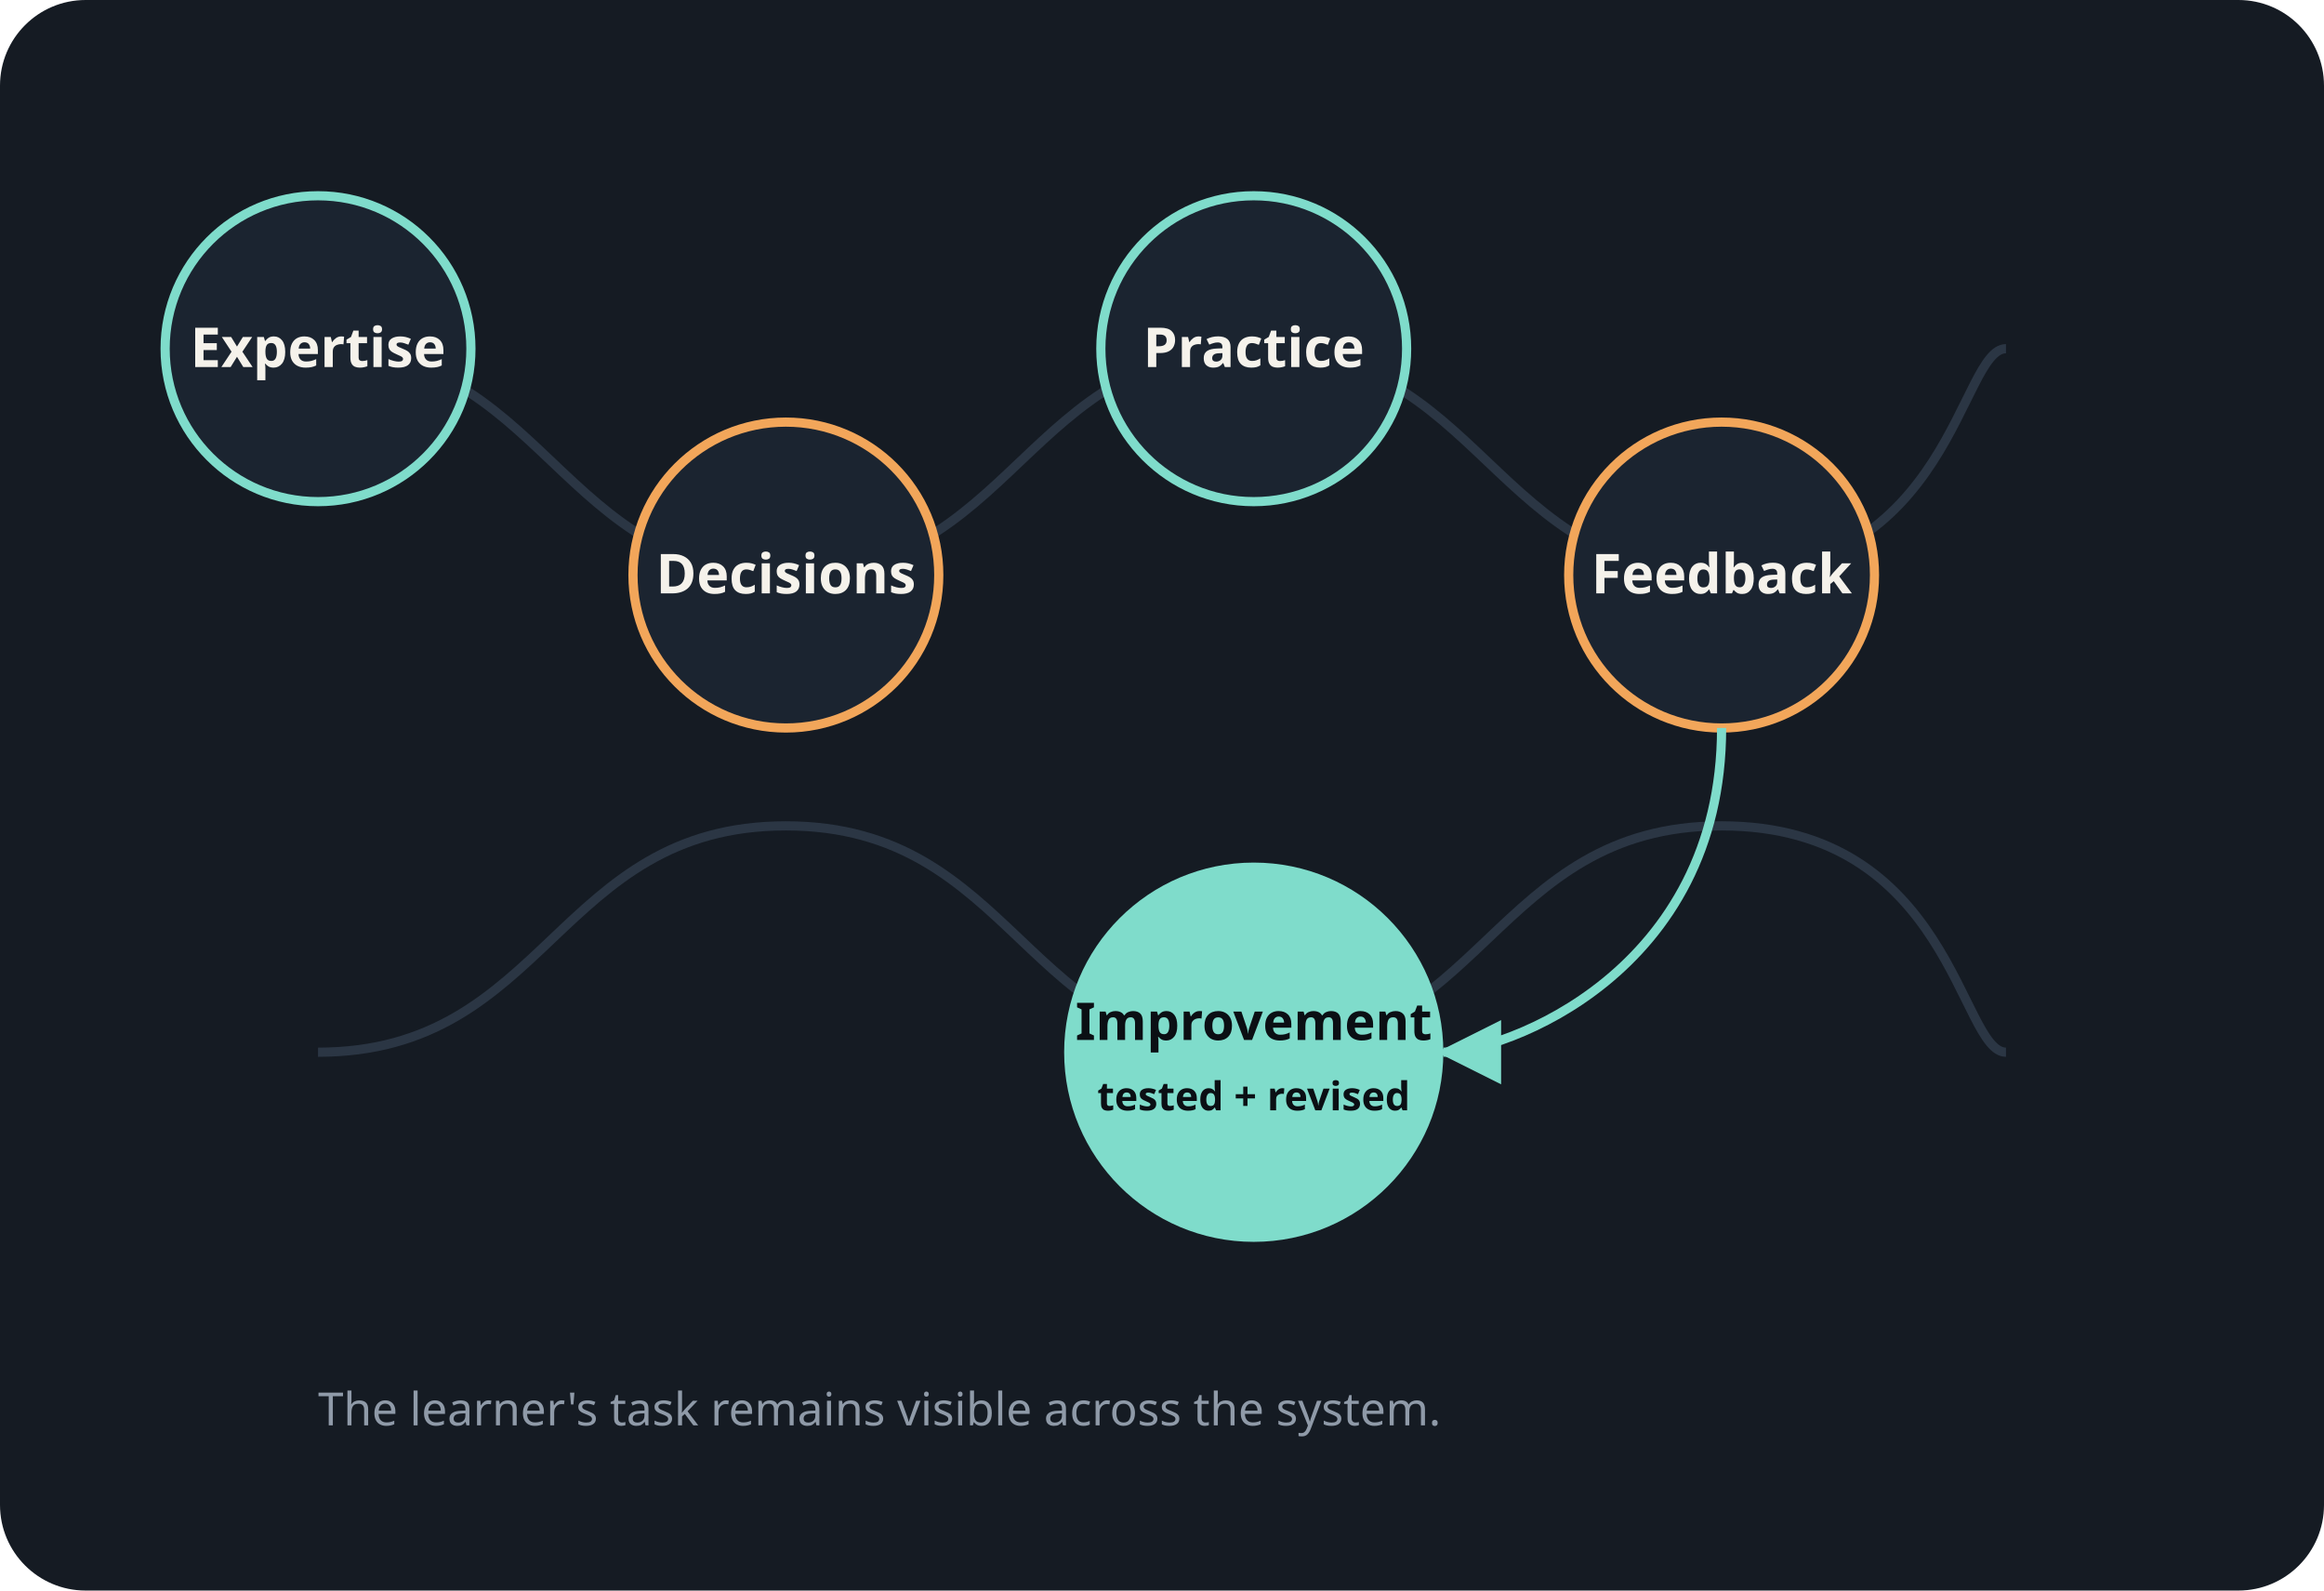
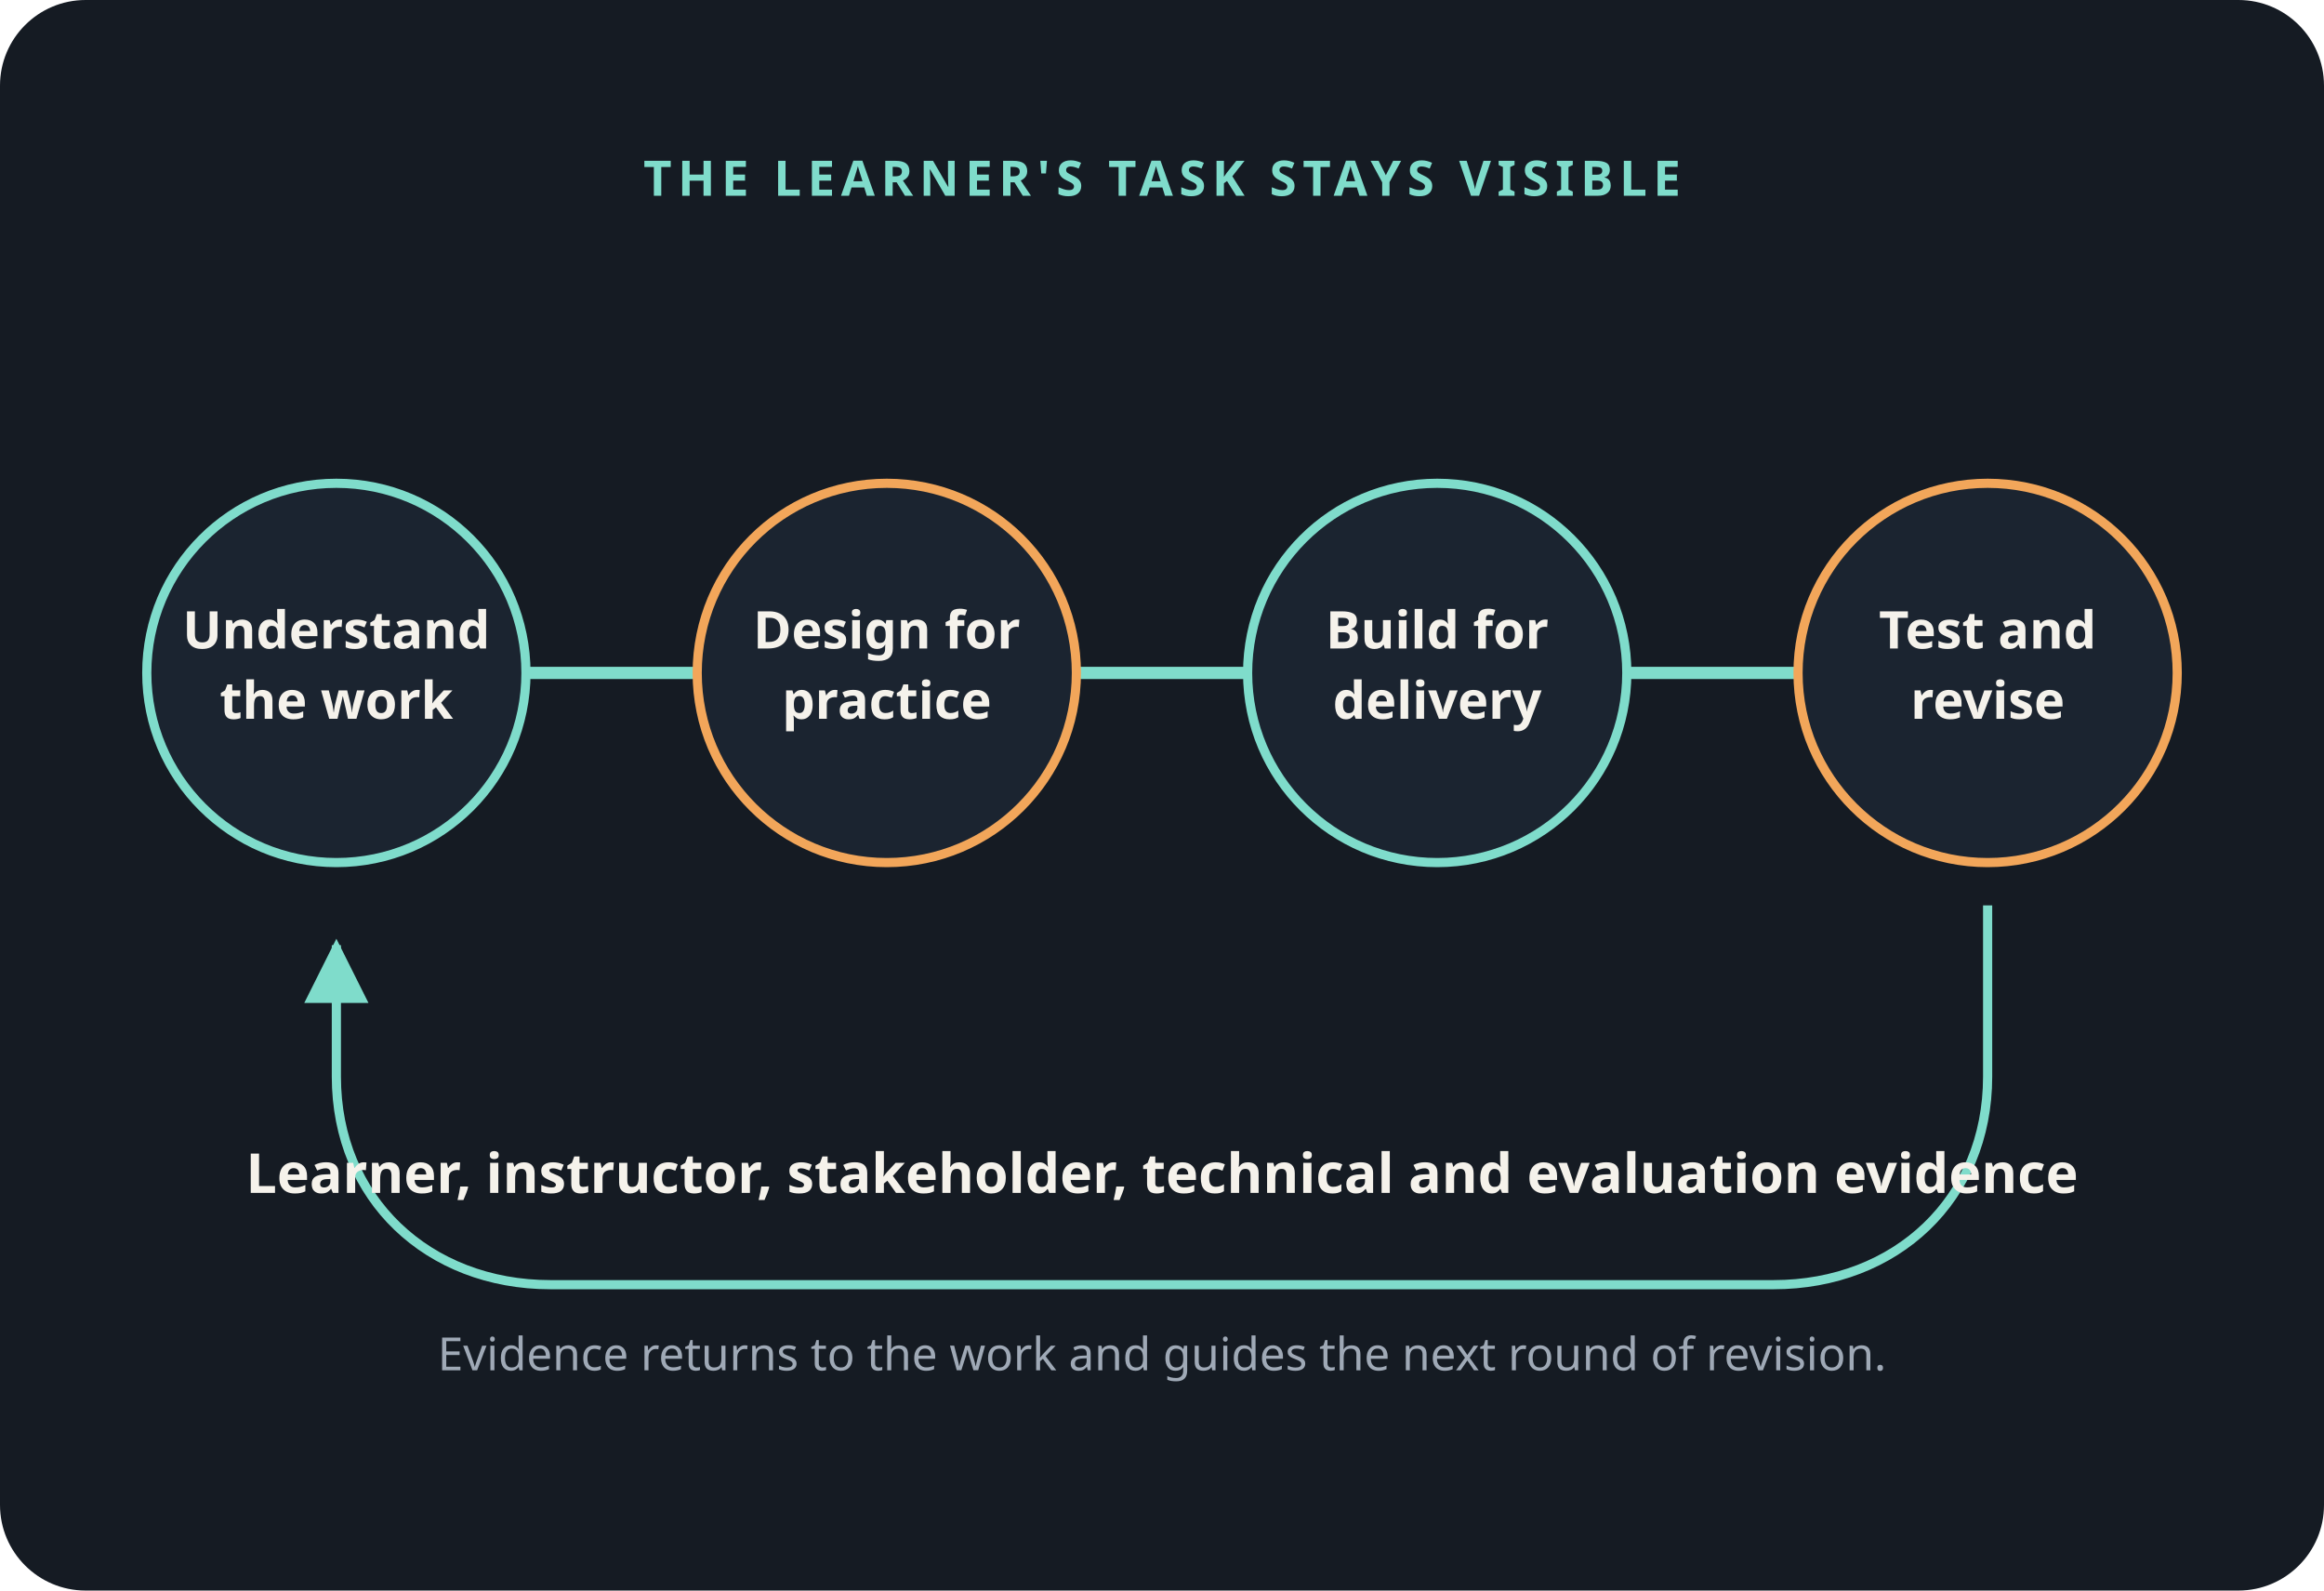
<svg xmlns="http://www.w3.org/2000/svg" viewBox="0 0 760 520" role="img" aria-labelledby="title desc">
-   <rect width="760" height="520" rx="28" fill="#151b23" />
-   <path d="M104 114c75 0 78 74 153 74s78-74 153-74 78 74 153 74 78-74 93-74" fill="none" stroke="#2b3644" stroke-width="3" />
-   <path d="M104 344c75 0 78-74 153-74s78 74 153 74 78-74 153-74 78 74 93 74" fill="none" stroke="#2b3644" stroke-width="3" />
-   <g font-family="system-ui, sans-serif" font-weight="700" text-anchor="middle">
-     <g transform="translate(104 114)">
-       <circle r="50" fill="#1b2430" stroke="#7fdccb" stroke-width="3" />
-       <text y="6" fill="#f5f2eb" font-size="18">Expertise</text>
-     </g>
-     <g transform="translate(257 188)">
-       <circle r="50" fill="#1b2430" stroke="#f2a65a" stroke-width="3" />
-       <text y="6" fill="#f5f2eb" font-size="18">Decisions</text>
-     </g>
-     <g transform="translate(410 114)">
-       <circle r="50" fill="#1b2430" stroke="#7fdccb" stroke-width="3" />
-       <text y="6" fill="#f5f2eb" font-size="18">Practice</text>
-     </g>
-     <g transform="translate(563 188)">
-       <circle r="50" fill="#1b2430" stroke="#f2a65a" stroke-width="3" />
-       <text y="6" fill="#f5f2eb" font-size="18">Feedback</text>
-     </g>
-     <g transform="translate(410 344)">
-       <circle r="62" fill="#7fdccb" />
-       <text y="-4" fill="#0b0f14" font-size="17">Improvement</text>
-       <text y="19" fill="#0b0f14" font-size="13">tested + revised</text>
-     </g>
-   </g>
-   <path d="M563 238C563 318 492 344 472 344" fill="none" stroke="#7fdccb" stroke-width="3" marker-end="url(#arrow)" />
  <defs>
    <marker id="arrow" viewBox="0 0 10 10" refX="9" refY="5" markerWidth="7" markerHeight="7" orient="auto">
      <path d="M0 0l10 5-10 5z" fill="#7fdccb" />
    </marker>
  </defs>
-   <text x="104" y="466" fill="#8f9aa8" font-family="system-ui, sans-serif" font-size="15">The learner's task remains visible across the system.</text>
+   <rect width="760" height="520" rx="28" fill="#151b23" />
+   <text x="380" y="64" fill="#7fdccb" font-family="system-ui, sans-serif" font-size="16" font-weight="800" letter-spacing="2" text-anchor="middle">THE LEARNER'S TASK STAYS VISIBLE</text>
+   <path d="M92 220H668" fill="none" stroke="#7fdccb" stroke-width="4" marker-end="url(#arrow)" />
+   <g font-family="system-ui, sans-serif" text-anchor="middle">
+     <g transform="translate(110 220)">
+       <circle r="62" fill="#1b2430" stroke="#7fdccb" stroke-width="3" />
+       <text y="-8" fill="#f5f2eb" font-size="17" font-weight="800">Understand</text>
+       <text y="15" fill="#f5f2eb" font-size="17" font-weight="800">the work</text>
+     </g>
+     <g transform="translate(290 220)">
+       <circle r="62" fill="#1b2430" stroke="#f2a65a" stroke-width="3" />
+       <text y="-8" fill="#f5f2eb" font-size="17" font-weight="800">Design for</text>
+       <text y="15" fill="#f5f2eb" font-size="17" font-weight="800">practice</text>
+     </g>
+     <g transform="translate(470 220)">
+       <circle r="62" fill="#1b2430" stroke="#7fdccb" stroke-width="3" />
+       <text y="-8" fill="#f5f2eb" font-size="17" font-weight="800">Build for</text>
+       <text y="15" fill="#f5f2eb" font-size="17" font-weight="800">delivery</text>
+     </g>
+     <g transform="translate(650 220)">
+       <circle r="62" fill="#1b2430" stroke="#f2a65a" stroke-width="3" />
+       <text y="-8" fill="#f5f2eb" font-size="17" font-weight="800">Test and</text>
+       <text y="15" fill="#f5f2eb" font-size="17" font-weight="800">revise</text>
+     </g>
+   </g>
+   <path d="M650 296v56c0 40-30 68-70 68H180c-40 0-70-28-70-68v-43" fill="none" stroke="#7fdccb" stroke-width="3" marker-end="url(#arrow)" />
+   <text x="380" y="390" fill="#f5f2eb" font-family="system-ui, sans-serif" font-size="18" font-weight="750" text-anchor="middle">Learner, instructor, stakeholder, technical and evaluation evidence</text>
+   <text x="380" y="448" fill="#9fa9b6" font-family="system-ui, sans-serif" font-size="15" text-anchor="middle">Evidence returns to the work and guides the next round of revision.</text>
</svg>
